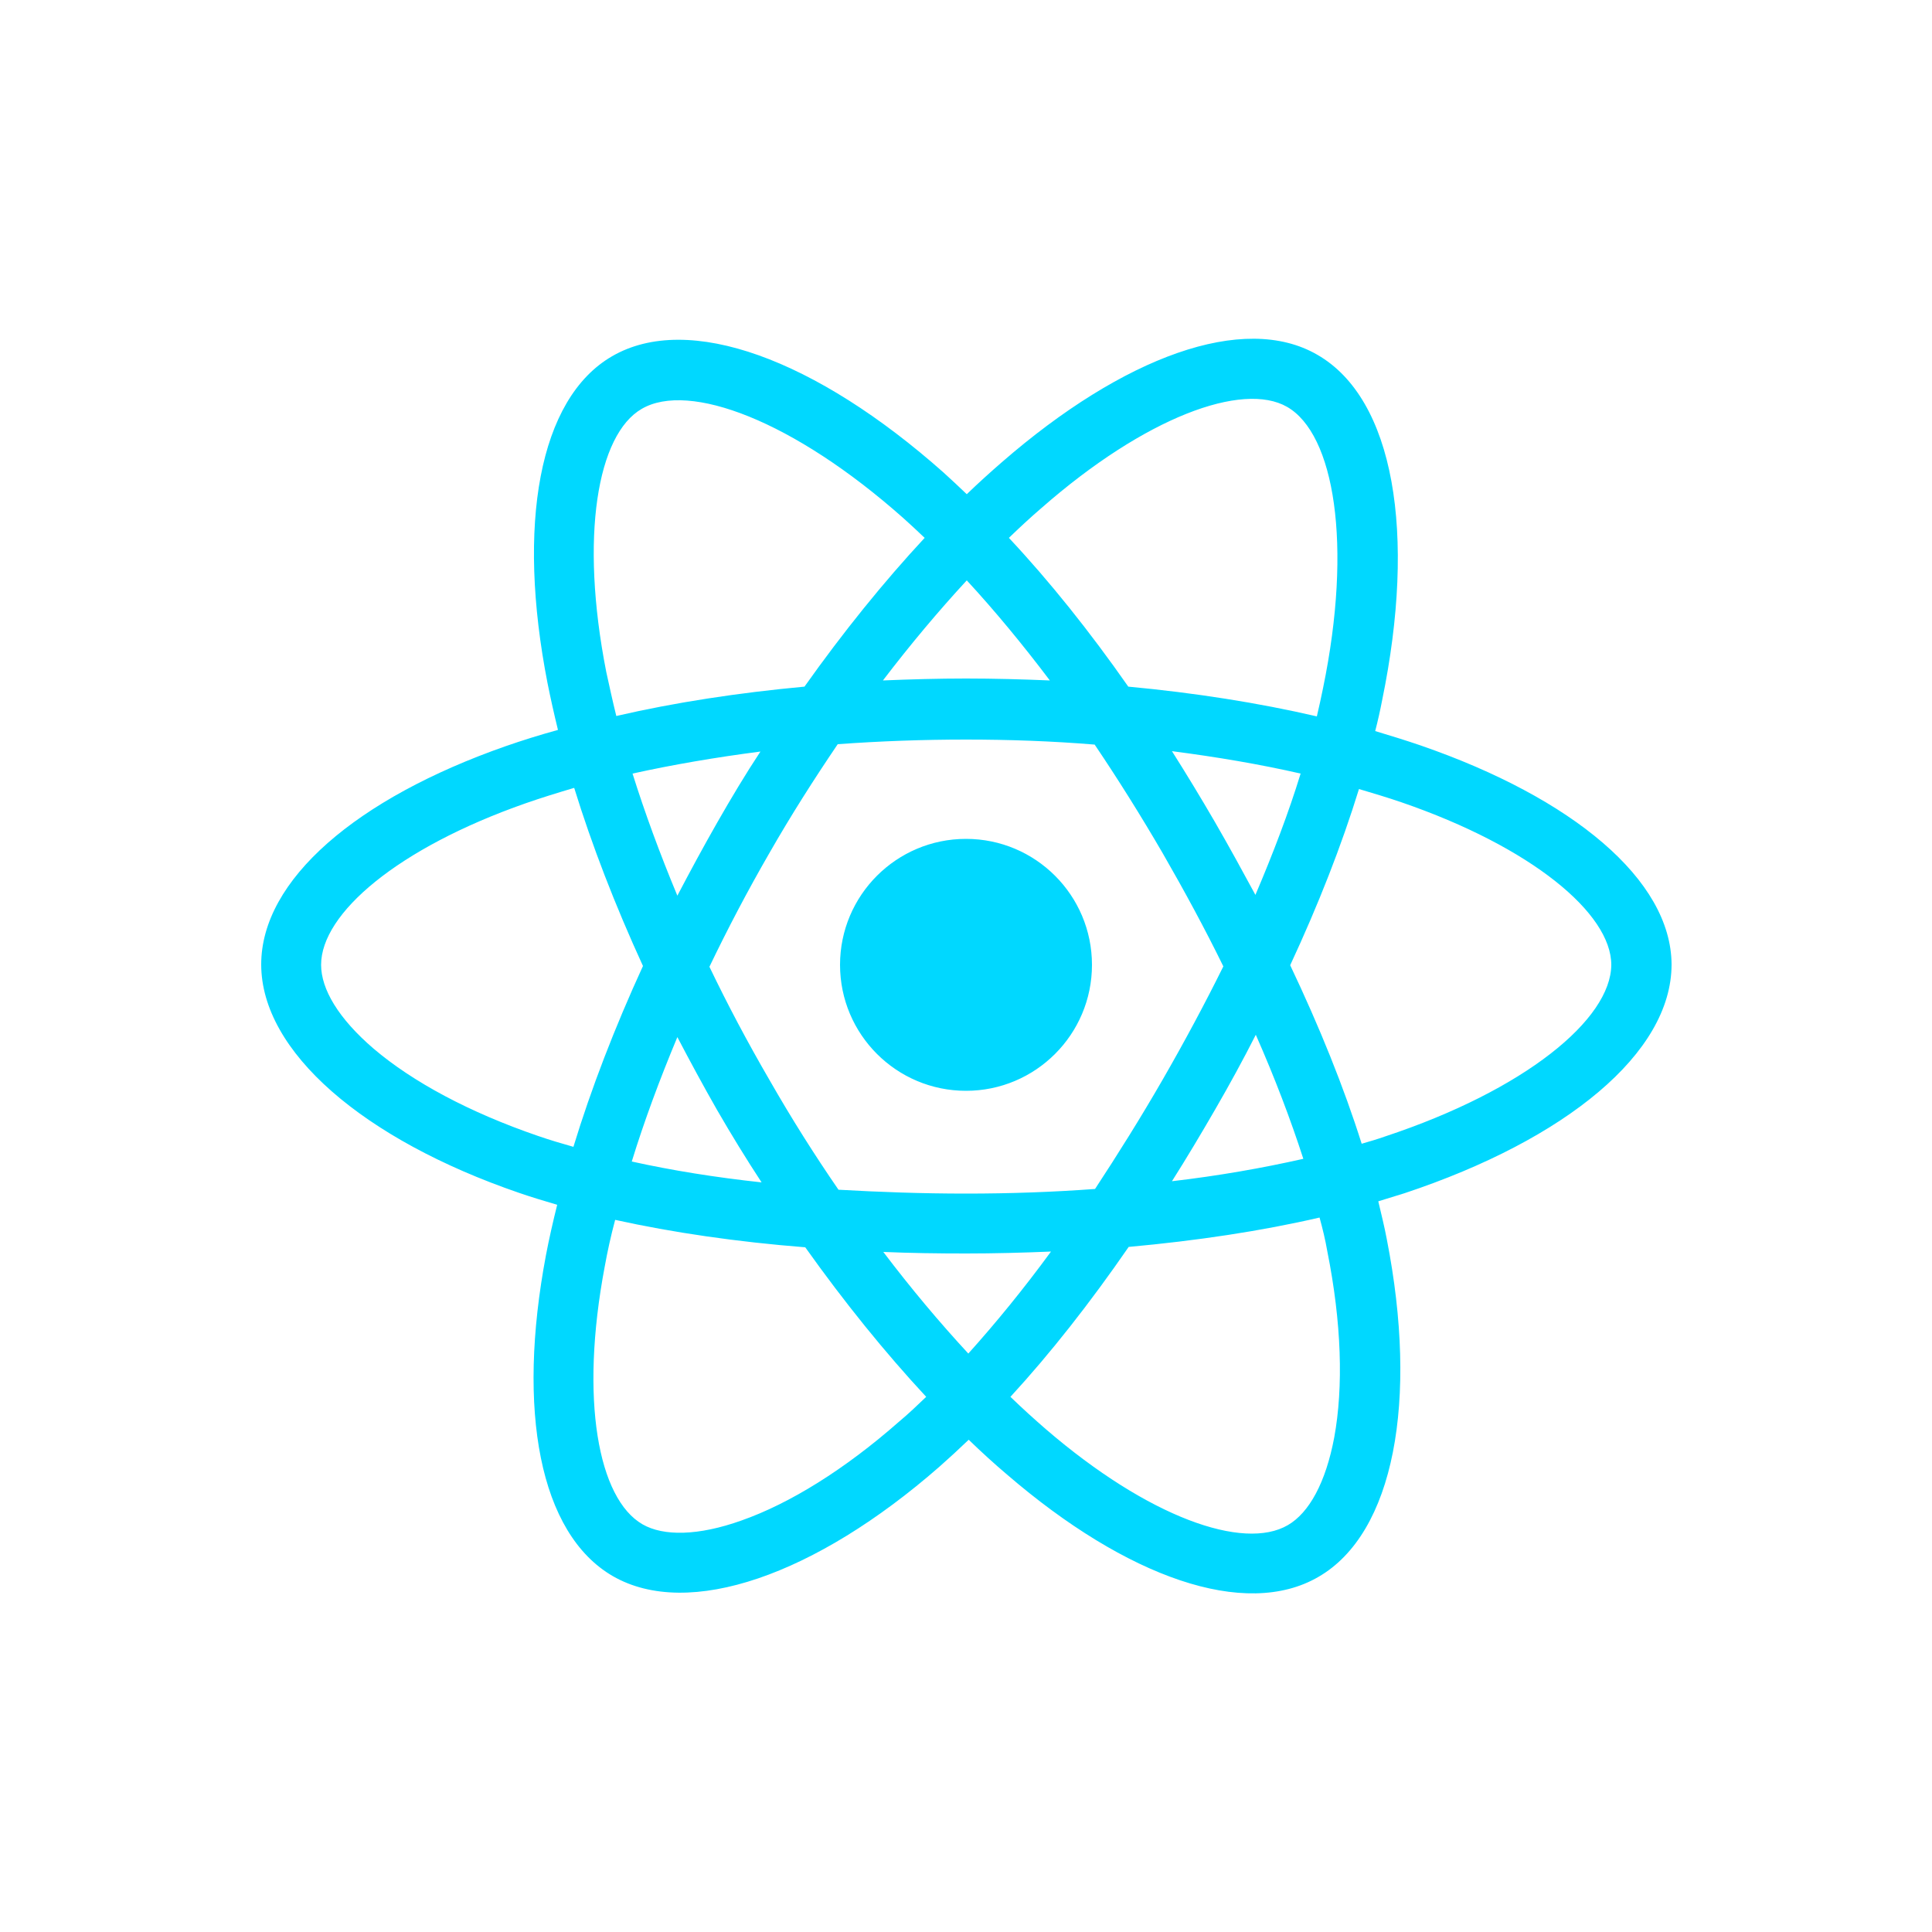
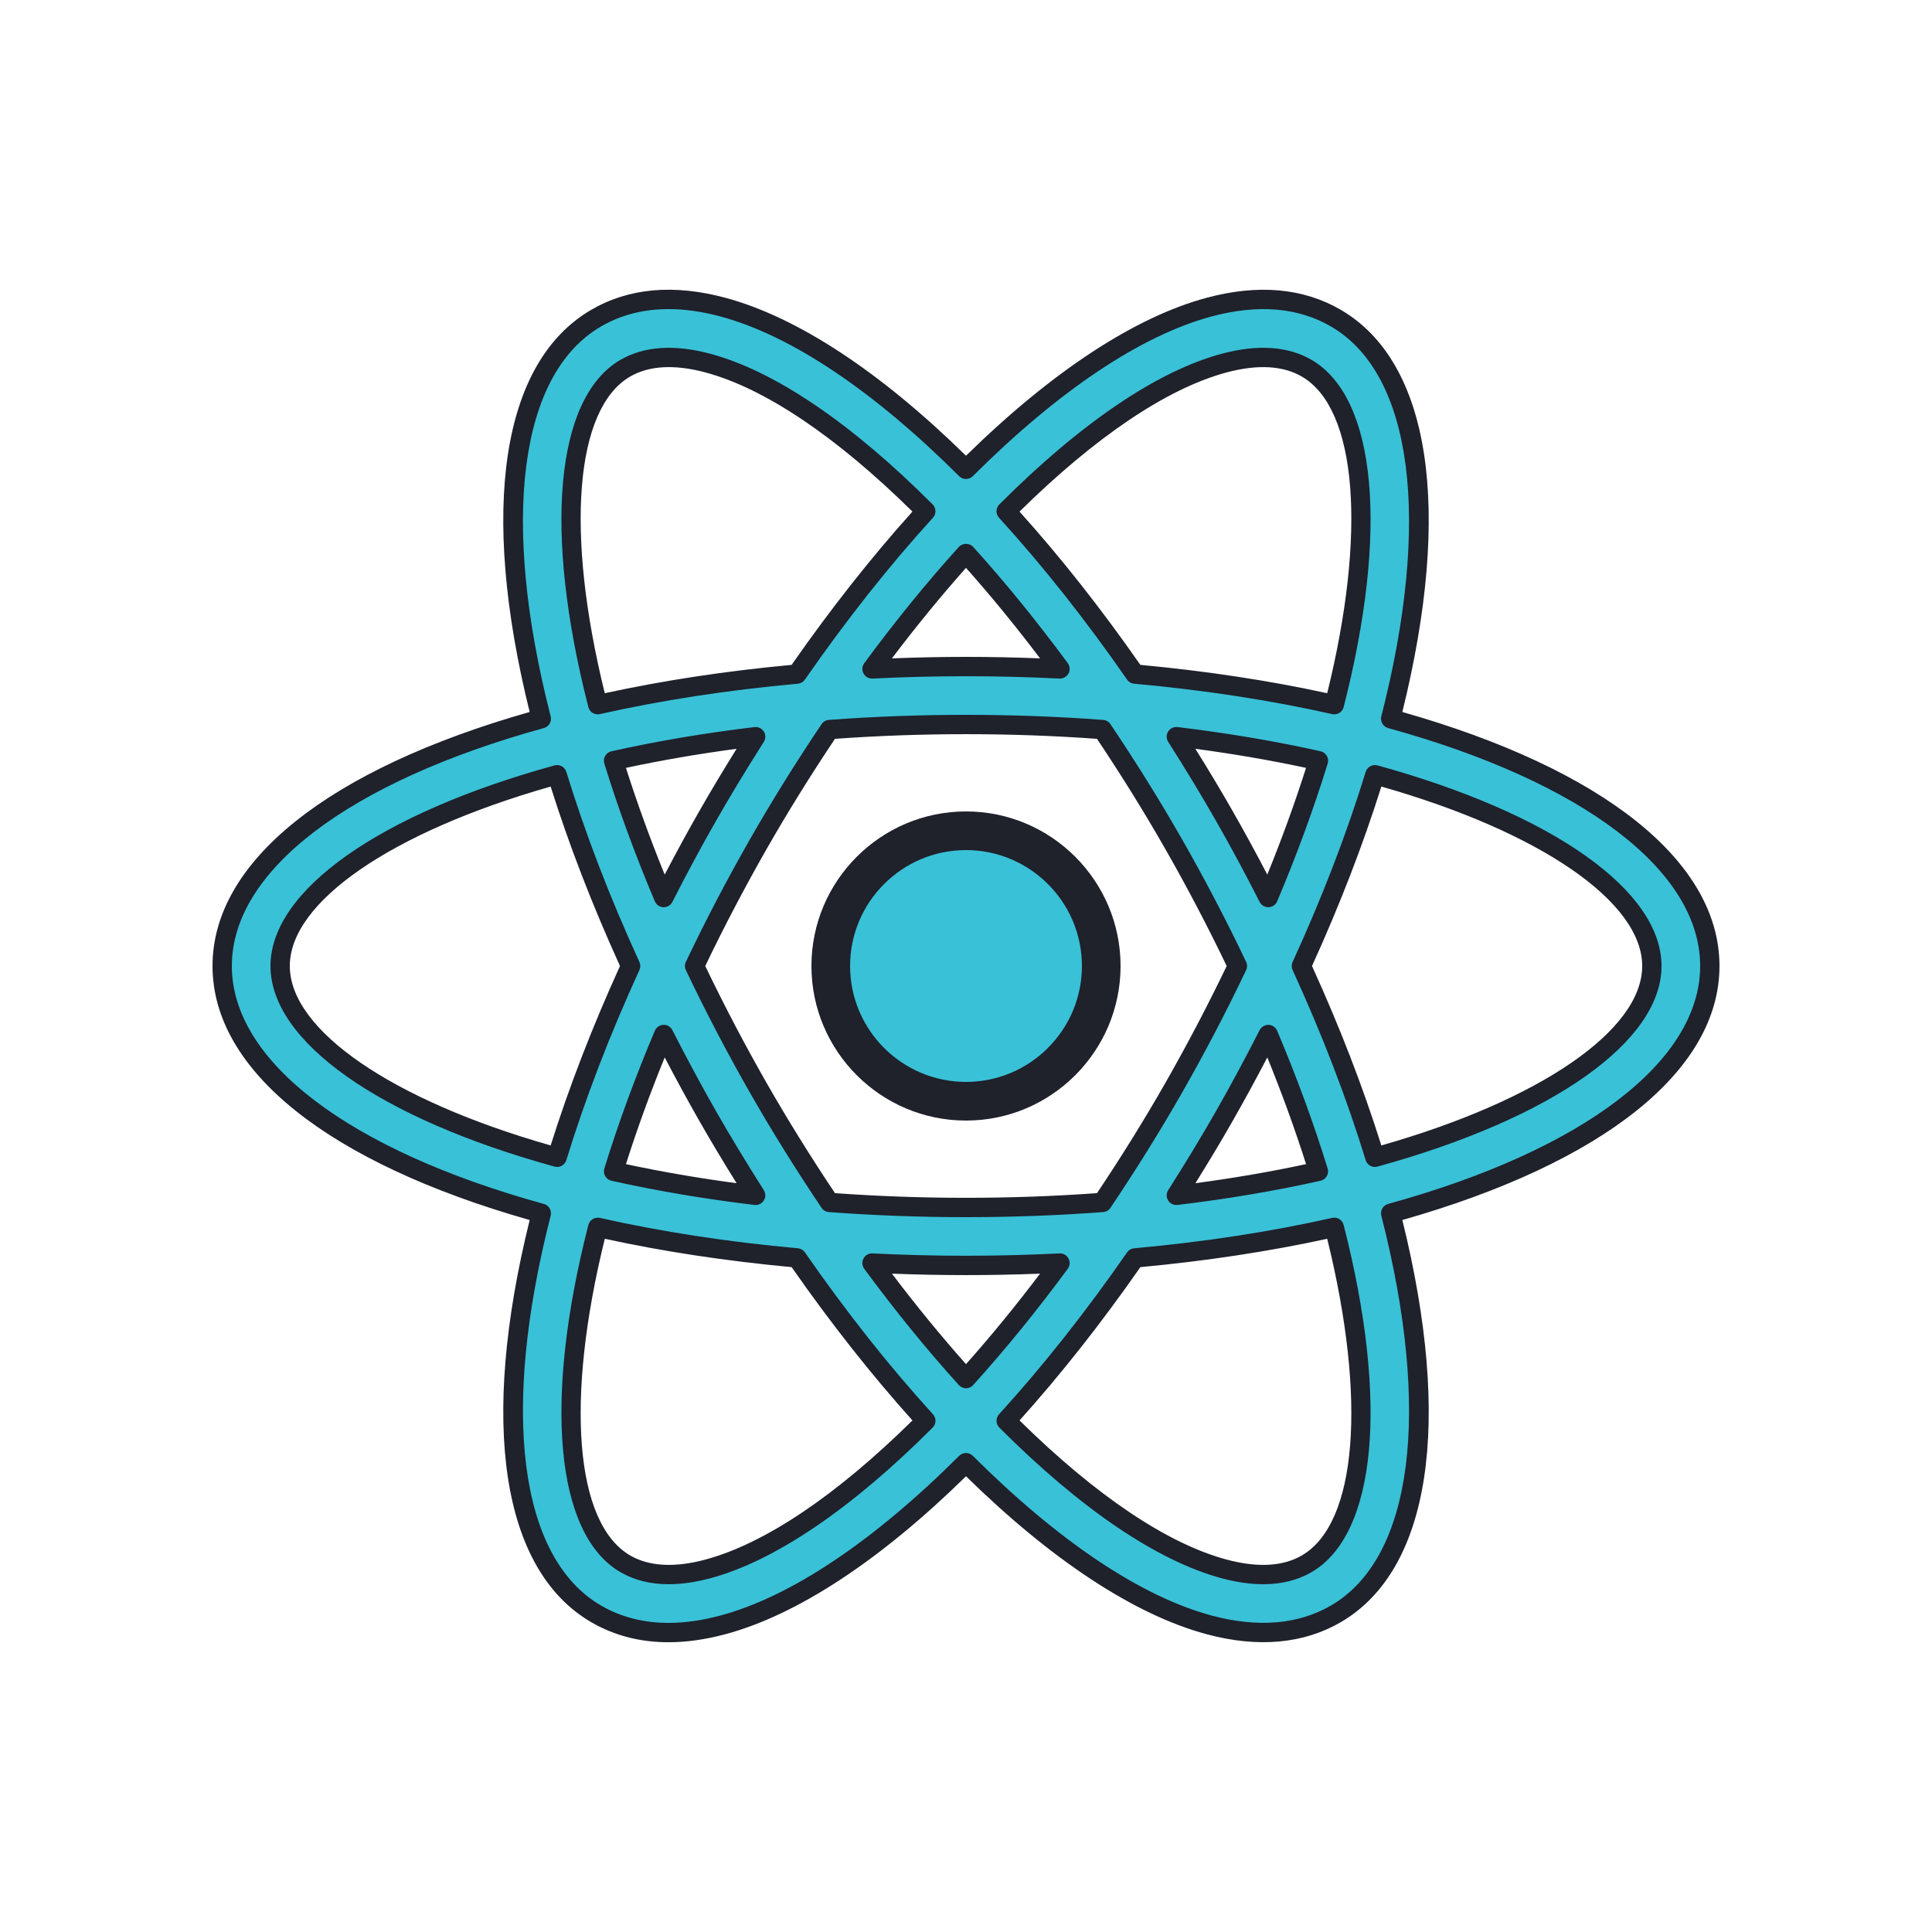
- <svg xmlns="http://www.w3.org/2000/svg" version="1.1" id="Layer_1" x="0px" y="0px" viewBox="0 0 500 500" style="enable-background:new 0 0 500 500;" xml:space="preserve">
-   <style type="text/css">
- 	.st0{fill:#00D8FF;}
- </style>
-   <g id="XMLID_1_">
-     <path id="XMLID_2_" class="st0" d="M367.6,192.9c-3.8-1.3-7.7-2.5-11.7-3.7c0.7-2.7,1.3-5.4,1.8-8c8.9-43.2,3.1-78-16.8-89.4   c-19-11-50.2,0.5-81.6,27.8c-3,2.6-6.1,5.4-9.1,8.3c-2-1.9-4-3.8-6-5.6c-33-29.3-66-41.6-85.8-30.1c-19,11-24.7,43.7-16.7,84.6   c0.8,4,1.7,8,2.7,12.1c-4.7,1.3-9.2,2.7-13.5,4.2c-38.6,13.5-63.3,34.6-63.3,56.5c0,22.6,26.5,45.3,66.7,59.1   c3.2,1.1,6.5,2.1,9.9,3.1c-1.1,4.4-2.1,8.8-2.9,13c-7.6,40.2-1.7,72.1,17.3,83.1c19.6,11.3,52.5-0.3,84.5-28.3   c2.5-2.2,5.1-4.6,7.6-7c3.3,3.2,6.6,6.2,9.9,9c31,26.7,61.7,37.5,80.6,26.5c19.6-11.3,25.9-45.6,17.7-87.4   c-0.6-3.2-1.4-6.4-2.2-9.8c2.3-0.7,4.6-1.4,6.8-2.1c41.8-13.9,69.1-36.3,69.1-59.2C432.5,227.7,407,206.5,367.6,192.9z    M358.5,294.1c-2,0.7-4,1.3-6.1,1.9c-4.6-14.6-10.9-30.2-18.5-46.2c7.3-15.7,13.3-31,17.8-45.6c3.7,1.1,7.4,2.2,10.9,3.4   c33.8,11.6,54.4,28.8,54.4,42.1C416.9,263.8,394.7,282.1,358.5,294.1z M343.5,323.8c3.7,18.5,4.2,35.1,1.8,48.2   c-2.2,11.7-6.5,19.5-12,22.7c-11.5,6.7-36.1-2-62.6-24.8c-3-2.6-6.1-5.4-9.2-8.4c10.3-11.2,20.6-24.3,30.6-38.8   c17.6-1.6,34.3-4.1,49.4-7.6C342.3,318,343,320.9,343.5,323.8z M191.9,393.5c-11.2,4-20.2,4.1-25.6,1c-11.5-6.6-16.3-32.3-9.8-66.7   c0.7-3.9,1.6-8,2.7-12.1c15,3.3,31.5,5.7,49.2,7.1c10.1,14.2,20.7,27.3,31.3,38.7c-2.3,2.2-4.6,4.4-7,6.4   C218.6,380.3,204.4,389.1,191.9,393.5z M139.3,294c-17.8-6.1-32.5-14-42.6-22.6c-9.1-7.8-13.6-15.4-13.6-21.7   c0-13.3,19.8-30.2,52.9-41.8c4-1.4,8.2-2.7,12.6-4c4.6,14.9,10.6,30.4,17.8,46.1c-7.3,15.9-13.4,31.7-18,46.8   C145.2,295.9,142.2,295,139.3,294z M156.9,173.9c-6.9-35.1-2.3-61.5,9.2-68.1c12.2-7.1,39.2,3,67.7,28.3c1.8,1.6,3.6,3.3,5.5,5.1   c-10.6,11.4-21.1,24.4-31.1,38.5c-17.2,1.6-33.6,4.1-48.7,7.6C158.5,181.3,157.7,177.5,156.9,173.9z M314.4,212.7   c-3.6-6.2-7.3-12.3-11.1-18.3c11.6,1.5,22.8,3.4,33.3,5.8c-3.1,10.1-7.1,20.6-11.7,31.4C321.6,225.5,318.1,219.1,314.4,212.7z    M250.2,150.2c7.2,7.8,14.4,16.5,21.5,25.9c-7.1-0.3-14.4-0.5-21.7-0.5c-7.2,0-14.4,0.2-21.5,0.5   C235.6,166.8,242.9,158.1,250.2,150.2z M185.6,212.9c-3.6,6.3-7,12.6-10.3,18.9c-4.5-10.8-8.4-21.4-11.6-31.6   c10.4-2.3,21.5-4.2,33.1-5.7C192.9,200.4,189.2,206.6,185.6,212.9L185.6,212.9z M197.1,306c-12-1.3-23.2-3.1-33.6-5.4   c3.2-10.4,7.2-21.2,11.8-32.2c3.3,6.3,6.7,12.6,10.3,18.9h0C189.3,293.7,193.1,299.9,197.1,306z M250.6,350.3   c-7.4-8-14.8-16.8-22-26.3c7,0.3,14.1,0.4,21.4,0.4c7.4,0,14.8-0.2,22-0.5C264.9,333.6,257.7,342.4,250.6,350.3z M325,267.8   c4.9,11.1,9,21.9,12.3,32.1c-10.6,2.4-22,4.4-34,5.8c3.8-6,7.5-12.2,11.2-18.6C318.2,280.7,321.7,274.3,325,267.8z M300.9,279.4   c-5.7,9.9-11.6,19.3-17.5,28.3c-10.8,0.8-22,1.2-33.4,1.2c-11.4,0-22.4-0.4-33-1c-6.2-9-12.2-18.5-17.8-28.3h0   c-5.7-9.8-10.9-19.6-15.6-29.4c4.7-9.8,9.9-19.7,15.5-29.4l0,0c5.6-9.8,11.6-19.2,17.7-28.2c10.9-0.8,22-1.2,33.2-1.2h0   c11.3,0,22.4,0.4,33.3,1.3c6,8.9,11.9,18.3,17.6,28.1c5.7,9.9,11,19.7,15.7,29.3C311.9,259.6,306.6,269.5,300.9,279.4z    M333.1,105.3c12.2,7,17,35.5,9.3,72.8c-0.5,2.4-1,4.8-1.6,7.3c-15.1-3.5-31.6-6.1-48.8-7.7c-10-14.3-20.4-27.3-30.9-38.5   c2.8-2.7,5.6-5.3,8.4-7.7C296.4,107.9,321.6,98.7,333.1,105.3z M250,217.1c18,0,32.6,14.6,32.6,32.6c0,18-14.6,32.6-32.6,32.6   s-32.6-14.6-32.6-32.6C217.4,231.7,232,217.1,250,217.1z" />
-   </g>
+ <svg xmlns="http://www.w3.org/2000/svg" viewBox="0 0 100 100" width="144px" height="144px">
+   <circle cx="50" cy="50" r="7" fill="#39c1d7" />
+   <path fill="#1f212b" d="M50,58c-4.411,0-8-3.589-8-8s3.589-8,8-8s8,3.589,8,8S54.411,58,50,58z M50,44c-3.309,0-6,2.691-6,6 s2.691,6,6,6s6-2.691,6-6S53.309,44,50,44z" />
+   <path fill="#39c1d7" d="M88.5,50c0-5.376-6.474-10.029-16.518-12.798c2.582-10.096,1.787-18.035-2.827-20.729 c-1.82-1.063-4.028-1.257-6.562-0.579C58.775,16.916,54.4,19.904,50,24.293c-4.4-4.389-8.775-7.376-12.593-8.399 c-2.534-0.679-4.742-0.484-6.562,0.579c-4.614,2.694-5.409,10.632-2.827,20.729C17.974,39.971,11.5,44.624,11.5,50 s6.474,10.029,16.518,12.799c-2.582,10.096-1.787,18.035,2.827,20.729c1.112,0.649,2.368,0.976,3.756,0.975 c0.883,0,1.82-0.132,2.806-0.396c3.818-1.023,8.193-4.01,12.593-8.399c4.4,4.389,8.775,7.376,12.593,8.399 c0.986,0.264,1.923,0.396,2.806,0.396c1.388,0,2.644-0.325,3.756-0.975c4.614-2.694,5.408-10.633,2.827-20.729 C82.026,60.029,88.5,55.376,88.5,50z M63.369,18.791c0.725-0.193,1.397-0.291,2.016-0.291c0.86,0,1.616,0.188,2.257,0.563 c3.092,1.806,3.723,8.42,1.42,17.411c-3.173-0.714-6.635-1.251-10.314-1.583c-2.159-3.113-4.405-5.947-6.668-8.429 C56.098,22.435,60.04,19.683,63.369,18.791z M60.755,56.299c-1.179,2.066-2.42,4.045-3.693,5.939C54.802,62.407,52.446,62.5,50,62.5 s-4.802-0.093-7.061-0.262c-1.273-1.894-2.514-3.873-3.693-5.939c-1.219-2.136-2.313-4.24-3.293-6.298 c0.98-2.058,2.074-4.162,3.293-6.299c1.18-2.067,2.42-4.046,3.694-5.94C45.199,37.593,47.554,37.5,50,37.5s4.801,0.093,7.061,0.262 c1.273,1.894,2.514,3.874,3.694,5.94c1.219,2.136,2.313,4.24,3.293,6.299C63.068,52.059,61.974,54.163,60.755,56.299z M65.644,53.545c1.041,2.461,1.901,4.83,2.597,7.082c-2.275,0.507-4.731,0.93-7.354,1.243c0.842-1.326,1.672-2.682,2.473-4.085 C64.171,56.366,64.928,54.951,65.644,53.545z M50,71.357c-1.636-1.809-3.269-3.812-4.864-5.979C46.728,65.455,48.348,65.5,50,65.5 s3.272-0.045,4.864-0.122C53.269,67.544,51.636,69.547,50,71.357z M39.112,61.87c-2.622-0.313-5.079-0.736-7.354-1.243 c0.696-2.252,1.556-4.622,2.597-7.082c0.716,1.406,1.474,2.821,2.284,4.24C37.441,59.189,38.27,60.545,39.112,61.87z M34.356,46.456 c-1.041-2.461-1.902-4.831-2.597-7.084c2.275-0.507,4.732-0.93,7.355-1.243c-0.843,1.326-1.672,2.683-2.473,4.086 C35.829,43.635,35.072,45.05,34.356,46.456z M50,28.644c1.636,1.809,3.269,3.812,4.864,5.979C53.272,34.545,51.652,34.5,50,34.5 s-3.272,0.045-4.864,0.122C46.731,32.456,48.364,30.453,50,28.644z M63.36,42.216c-0.801-1.404-1.631-2.76-2.473-4.086 c2.623,0.313,5.079,0.736,7.355,1.243c-0.696,2.253-1.556,4.622-2.597,7.084C64.928,45.05,64.171,43.635,63.36,42.216z M32.358,19.063C33,18.688,33.754,18.5,34.615,18.5c0.618,0,1.292,0.098,2.016,0.291c3.329,0.892,7.271,3.643,11.289,7.67 c-2.263,2.482-4.509,5.317-6.668,8.429c-3.679,0.332-7.142,0.869-10.314,1.583C28.635,27.482,29.266,20.868,32.358,19.063z M14.5,50 c0-3.596,5.401-7.44,14.335-9.901c0.969,3.159,2.241,6.486,3.806,9.901c-1.565,3.415-2.837,6.742-3.806,9.901 C19.901,57.44,14.5,53.596,14.5,50z M36.631,81.209c-1.733,0.462-3.17,0.371-4.273-0.271c-3.092-1.806-3.722-8.42-1.42-17.411 c3.172,0.714,6.635,1.251,10.313,1.583c2.159,3.113,4.405,5.947,6.668,8.43C43.902,77.566,39.96,80.317,36.631,81.209z M67.642,80.938c-1.103,0.644-2.539,0.734-4.273,0.271c-3.329-0.892-7.271-3.643-11.289-7.67c2.263-2.482,4.509-5.317,6.668-8.43 c3.679-0.332,7.141-0.869,10.313-1.583C71.365,72.518,70.734,79.132,67.642,80.938z M71.165,59.901 c-0.969-3.159-2.241-6.486-3.806-9.901c1.565-3.415,2.837-6.743,3.806-9.901C80.099,42.56,85.5,46.404,85.5,50 S80.099,57.44,71.165,59.901z" />
+   <path fill="#1f212b" d="M34.595,85.002c-1.471,0-2.817-0.351-4.001-1.043c-4.632-2.705-5.783-10.276-3.178-20.811 C16.975,60.179,11,55.4,11,50s5.975-10.179,16.415-13.148c-2.604-10.535-1.453-18.106,3.179-20.811 c1.938-1.134,4.273-1.346,6.943-0.63c3.718,0.996,8.02,3.82,12.463,8.179c4.444-4.359,8.746-7.183,12.463-8.179 c2.669-0.714,5.005-0.502,6.944,0.63c4.631,2.705,5.782,10.276,3.178,20.811C83.025,39.821,89,44.6,89,50 s-5.975,10.179-16.415,13.148c2.604,10.535,1.454,18.105-3.178,20.811c-1.927,1.125-4.286,1.342-6.943,0.63 c-3.719-0.996-8.021-3.82-12.464-8.178c-4.443,4.358-8.745,7.183-12.463,8.178c-1.023,0.274-2.011,0.413-2.936,0.413 C34.599,85.002,34.597,85.002,34.595,85.002z M34.604,15.999c-1.301,0-2.474,0.302-3.507,0.906 c-4.224,2.467-5.194,10.008-2.595,20.173c0.067,0.264-0.089,0.534-0.352,0.606C18.038,40.472,12,45.077,12,50 s6.038,9.528,16.151,12.316c0.263,0.072,0.419,0.342,0.352,0.606c-2.6,10.165-1.63,17.707,2.594,20.173 c1.03,0.601,2.207,0.906,3.498,0.906c0.002,0,0.004,0,0.006,0c0.838,0,1.738-0.127,2.677-0.378c3.647-0.977,7.925-3.836,12.369-8.27 c0.195-0.194,0.511-0.194,0.706,0c4.444,4.433,8.722,7.292,12.369,8.27c2.394,0.639,4.485,0.461,6.181-0.528 c4.224-2.467,5.194-10.008,2.594-20.173c-0.067-0.264,0.089-0.534,0.352-0.606C81.962,59.528,88,54.923,88,50 s-6.038-9.528-16.151-12.316c-0.263-0.072-0.419-0.342-0.352-0.606c2.599-10.165,1.629-17.707-2.595-20.173 c-1.699-0.993-3.779-1.17-6.181-0.528c-3.647,0.977-7.924,3.836-12.369,8.27c-0.195,0.194-0.511,0.194-0.706,0 c-4.445-4.434-8.722-7.293-12.369-8.27C36.336,16.125,35.444,15.999,34.604,15.999z M65.386,81.999 c-0.663,0-1.379-0.102-2.146-0.307c-3.331-0.893-7.312-3.589-11.514-7.8c-0.188-0.189-0.195-0.493-0.016-0.69 c2.265-2.484,4.494-5.303,6.627-8.378c0.084-0.122,0.218-0.2,0.366-0.213c3.612-0.326,7.06-0.855,10.249-1.573 c0.261-0.059,0.527,0.101,0.594,0.364c2.336,9.123,1.703,16.008-1.652,17.967l0,0C67.175,81.789,66.336,81.999,65.386,81.999z M52.771,73.521c3.951,3.894,7.653,6.381,10.727,7.205c1.599,0.427,2.909,0.353,3.892-0.22l0,0 c2.855-1.668,3.357-8.073,1.306-16.387c-3.028,0.659-6.277,1.152-9.67,1.467C57.01,68.478,54.908,71.144,52.771,73.521z M34.614,81.999c-0.95,0-1.789-0.21-2.508-0.629c-3.355-1.96-3.989-8.845-1.652-17.968c0.067-0.262,0.333-0.419,0.594-0.364 c3.188,0.718,6.636,1.247,10.249,1.573c0.147,0.013,0.282,0.091,0.366,0.213c2.133,3.075,4.362,5.894,6.627,8.378 c0.18,0.197,0.173,0.501-0.016,0.69c-4.202,4.21-8.183,6.907-11.513,7.8h0C35.993,81.896,35.276,81.999,34.614,81.999z M31.304,64.119c-2.051,8.313-1.549,14.719,1.306,16.387c0.982,0.572,2.292,0.647,3.892,0.22l0,0 c3.074-0.824,6.776-3.312,10.727-7.205c-2.136-2.377-4.238-5.043-6.254-7.935C37.582,65.271,34.332,64.778,31.304,64.119z M50,71.856c-0.141,0-0.276-0.06-0.371-0.165c-1.663-1.839-3.31-3.864-4.896-6.018c-0.114-0.155-0.129-0.363-0.038-0.533 c0.091-0.17,0.261-0.274,0.465-0.263c3.306,0.161,6.374,0.161,9.68,0c0.2-0.012,0.374,0.093,0.465,0.263 c0.091,0.17,0.077,0.377-0.038,0.533c-1.586,2.153-3.233,4.178-4.896,6.018C50.276,71.796,50.141,71.856,50,71.856z M46.167,65.924 c1.251,1.655,2.537,3.226,3.833,4.684c1.297-1.458,2.582-3.028,3.833-4.684C51.221,66.024,48.779,66.024,46.167,65.924z M50,63 c-2.369,0-4.757-0.088-7.099-0.263c-0.153-0.011-0.292-0.092-0.378-0.22c-1.337-1.989-2.586-3.998-3.712-5.97 c-1.18-2.068-2.294-4.198-3.31-6.332c-0.065-0.136-0.065-0.294,0-0.43c1.016-2.134,2.13-4.264,3.31-6.332 c1.125-1.97,2.374-3.979,3.713-5.971c0.085-0.127,0.225-0.208,0.378-0.22c4.684-0.35,9.513-0.35,14.196,0 c0.153,0.011,0.292,0.092,0.378,0.22c1.339,1.992,2.588,4.001,3.713,5.971c1.18,2.068,2.294,4.198,3.31,6.332 c0.065,0.136,0.065,0.294,0,0.43c-1.016,2.134-2.13,4.264-3.31,6.332l0,0c-1.126,1.972-2.375,3.981-3.712,5.97 c-0.085,0.127-0.225,0.208-0.378,0.22C54.757,62.912,52.369,63,50,63z M43.218,61.757c4.479,0.322,9.085,0.322,13.563,0 c1.273-1.903,2.463-3.822,3.539-5.707c1.128-1.977,2.195-4.011,3.173-6.05c-0.978-2.039-2.045-4.074-3.173-6.05 c-1.075-1.883-2.265-3.802-3.54-5.708c-4.479-0.322-9.084-0.322-13.563,0c-1.274,1.906-2.465,3.825-3.54,5.708 c-1.128,1.977-2.195,4.011-3.173,6.05c0.978,2.039,2.045,4.074,3.173,6.05C40.755,57.936,41.945,59.854,43.218,61.757z M60.888,62.371c-0.17,0-0.331-0.087-0.423-0.233c-0.103-0.164-0.102-0.372,0.001-0.535c0.928-1.461,1.733-2.791,2.46-4.065 c0.764-1.338,1.528-2.758,2.273-4.219c0.088-0.173,0.273-0.276,0.463-0.272c0.194,0.007,0.367,0.125,0.443,0.305 c1.015,2.399,1.894,4.798,2.614,7.129c0.042,0.133,0.025,0.278-0.045,0.398c-0.07,0.121-0.188,0.207-0.324,0.237 c-2.35,0.525-4.841,0.946-7.403,1.252C60.927,62.37,60.907,62.371,60.888,62.371z M65.596,54.731 c-0.594,1.138-1.198,2.245-1.801,3.302c-0.583,1.022-1.216,2.079-1.92,3.209c1.97-0.262,3.89-0.593,5.727-0.987 C67.025,58.441,66.353,56.59,65.596,54.731z M39.112,62.371c-0.02,0-0.04-0.001-0.06-0.003C36.491,62.061,34,61.64,31.65,61.115 c-0.136-0.03-0.253-0.116-0.324-0.237c-0.07-0.121-0.086-0.265-0.045-0.398c0.72-2.332,1.599-4.73,2.614-7.129 c0.076-0.179,0.249-0.298,0.443-0.305c0.182-0.019,0.375,0.099,0.463,0.272c0.745,1.461,1.509,2.881,2.273,4.219 c0.728,1.274,1.533,2.604,2.46,4.065c0.104,0.163,0.104,0.371,0.001,0.535C39.443,62.284,39.283,62.371,39.112,62.371z M32.399,60.255c1.837,0.394,3.757,0.725,5.727,0.987c-0.705-1.13-1.337-2.187-1.92-3.209c-0.604-1.057-1.207-2.165-1.801-3.302 C33.647,56.59,32.975,58.441,32.399,60.255z M71.165,60.401c-0.215,0-0.412-0.139-0.478-0.354c-0.975-3.179-2.248-6.489-3.782-9.838 c-0.061-0.132-0.061-0.285,0-0.417c1.534-3.349,2.807-6.66,3.783-9.84c0.08-0.259,0.354-0.404,0.611-0.335 C80.367,42.116,86,46.094,86,50s-5.634,7.884-14.703,10.383C71.253,60.395,71.208,60.401,71.165,60.401z M67.909,50 c1.436,3.155,2.643,6.277,3.589,9.288C79.717,56.945,85,53.322,85,50s-5.283-6.945-13.502-9.288 C70.551,43.724,69.344,46.846,67.909,50z M28.835,60.401c-0.044,0-0.088-0.006-0.133-0.018C19.634,57.884,14,53.906,14,50 s5.633-7.884,14.702-10.383c0.258-0.069,0.531,0.076,0.611,0.335c0.976,3.18,2.249,6.491,3.783,9.84 c0.061,0.132,0.061,0.284,0,0.417c-1.535,3.35-2.807,6.66-3.782,9.838C29.248,60.262,29.05,60.401,28.835,60.401z M28.502,40.712 C20.283,43.055,15,46.678,15,50s5.283,6.945,13.502,9.288c0.947-3.011,2.153-6.132,3.589-9.288 C30.656,46.846,29.449,43.724,28.502,40.712z M65.645,46.957c-0.188,0-0.36-0.105-0.446-0.273c-0.757-1.488-1.501-2.869-2.272-4.22 l0,0c-0.726-1.272-1.531-2.602-2.461-4.066c-0.104-0.163-0.104-0.371-0.001-0.535c0.103-0.163,0.287-0.253,0.483-0.23 c2.563,0.307,5.054,0.728,7.404,1.252c0.136,0.03,0.253,0.116,0.324,0.237c0.07,0.121,0.086,0.265,0.045,0.398 c-0.721,2.336-1.601,4.735-2.614,7.131c-0.076,0.179-0.249,0.298-0.443,0.305C65.656,46.957,65.65,46.957,65.645,46.957z M63.794,41.968c0.611,1.07,1.205,2.158,1.801,3.302c0.756-1.856,1.428-3.709,2.005-5.525c-1.837-0.394-3.757-0.725-5.728-0.987 C62.58,39.89,63.212,40.947,63.794,41.968L63.794,41.968z M34.355,46.957c-0.006,0-0.012,0-0.018,0 c-0.194-0.007-0.367-0.125-0.443-0.305c-1.013-2.396-1.893-4.795-2.614-7.131c-0.042-0.133-0.025-0.278,0.045-0.398 c0.07-0.121,0.188-0.207,0.324-0.237c2.35-0.525,4.841-0.946,7.404-1.252c0.195-0.02,0.38,0.067,0.483,0.23 c0.103,0.164,0.102,0.372-0.001,0.535c-0.93,1.464-1.735,2.794-2.461,4.066c-0.771,1.351-1.515,2.731-2.272,4.22 C34.715,46.852,34.543,46.957,34.355,46.957z M32.399,39.745c0.577,1.816,1.25,3.669,2.005,5.525 c0.597-1.144,1.19-2.232,1.801-3.302c0.583-1.021,1.215-2.078,1.921-3.21C36.156,39.02,34.236,39.351,32.399,39.745z M69.063,36.974 c-0.037,0-0.073-0.004-0.11-0.012c-3.188-0.718-6.637-1.247-10.25-1.573c-0.147-0.013-0.282-0.091-0.366-0.213 c-2.133-3.076-4.363-5.894-6.627-8.377c-0.18-0.197-0.173-0.501,0.016-0.69c4.201-4.21,8.183-6.908,11.514-7.8h0 c1.869-0.5,3.438-0.387,4.654,0.322c3.355,1.96,3.989,8.845,1.653,17.968C69.489,36.823,69.287,36.974,69.063,36.974z M59.025,34.414c3.393,0.315,6.643,0.808,9.671,1.467c2.051-8.313,1.549-14.719-1.307-16.387c-0.979-0.571-2.291-0.646-3.891-0.22 c-3.074,0.824-6.777,3.312-10.728,7.206C54.907,28.855,57.009,31.521,59.025,34.414z M30.937,36.974 c-0.224,0-0.426-0.151-0.484-0.376c-2.336-9.123-1.703-16.007,1.652-17.967c0,0,0,0,0.001,0c1.216-0.709,2.787-0.822,4.653-0.322 c3.332,0.893,7.313,3.59,11.514,7.8c0.188,0.189,0.195,0.493,0.016,0.69c-2.264,2.483-4.494,5.302-6.627,8.377 c-0.084,0.122-0.218,0.2-0.366,0.213c-3.612,0.326-7.061,0.855-10.25,1.573C31.01,36.97,30.974,36.974,30.937,36.974z M32.61,19.494 c-2.855,1.668-3.357,8.074-1.307,16.387c3.028-0.659,6.278-1.152,9.671-1.467c2.017-2.893,4.118-5.559,6.254-7.935 c-3.951-3.894-7.653-6.382-10.728-7.206C34.907,18.848,33.593,18.922,32.61,19.494L32.61,19.494z M54.864,35.122 c-0.008,0-0.016,0-0.024,0c-3.306-0.161-6.373-0.161-9.679,0c-0.206,0.005-0.374-0.094-0.465-0.263 c-0.091-0.17-0.077-0.377,0.038-0.533c1.587-2.155,3.234-4.18,4.896-6.018c0.19-0.209,0.552-0.209,0.742,0 c1.661,1.837,3.308,3.862,4.896,6.018c0.114,0.155,0.129,0.363,0.038,0.533C55.217,35.021,55.047,35.122,54.864,35.122z M50,34 c1.242,0,2.527,0.026,3.833,0.077c-1.252-1.657-2.538-3.228-3.833-4.684c-1.295,1.457-2.581,3.027-3.833,4.684 C47.473,34.026,48.758,34,50,34z" />
</svg>
